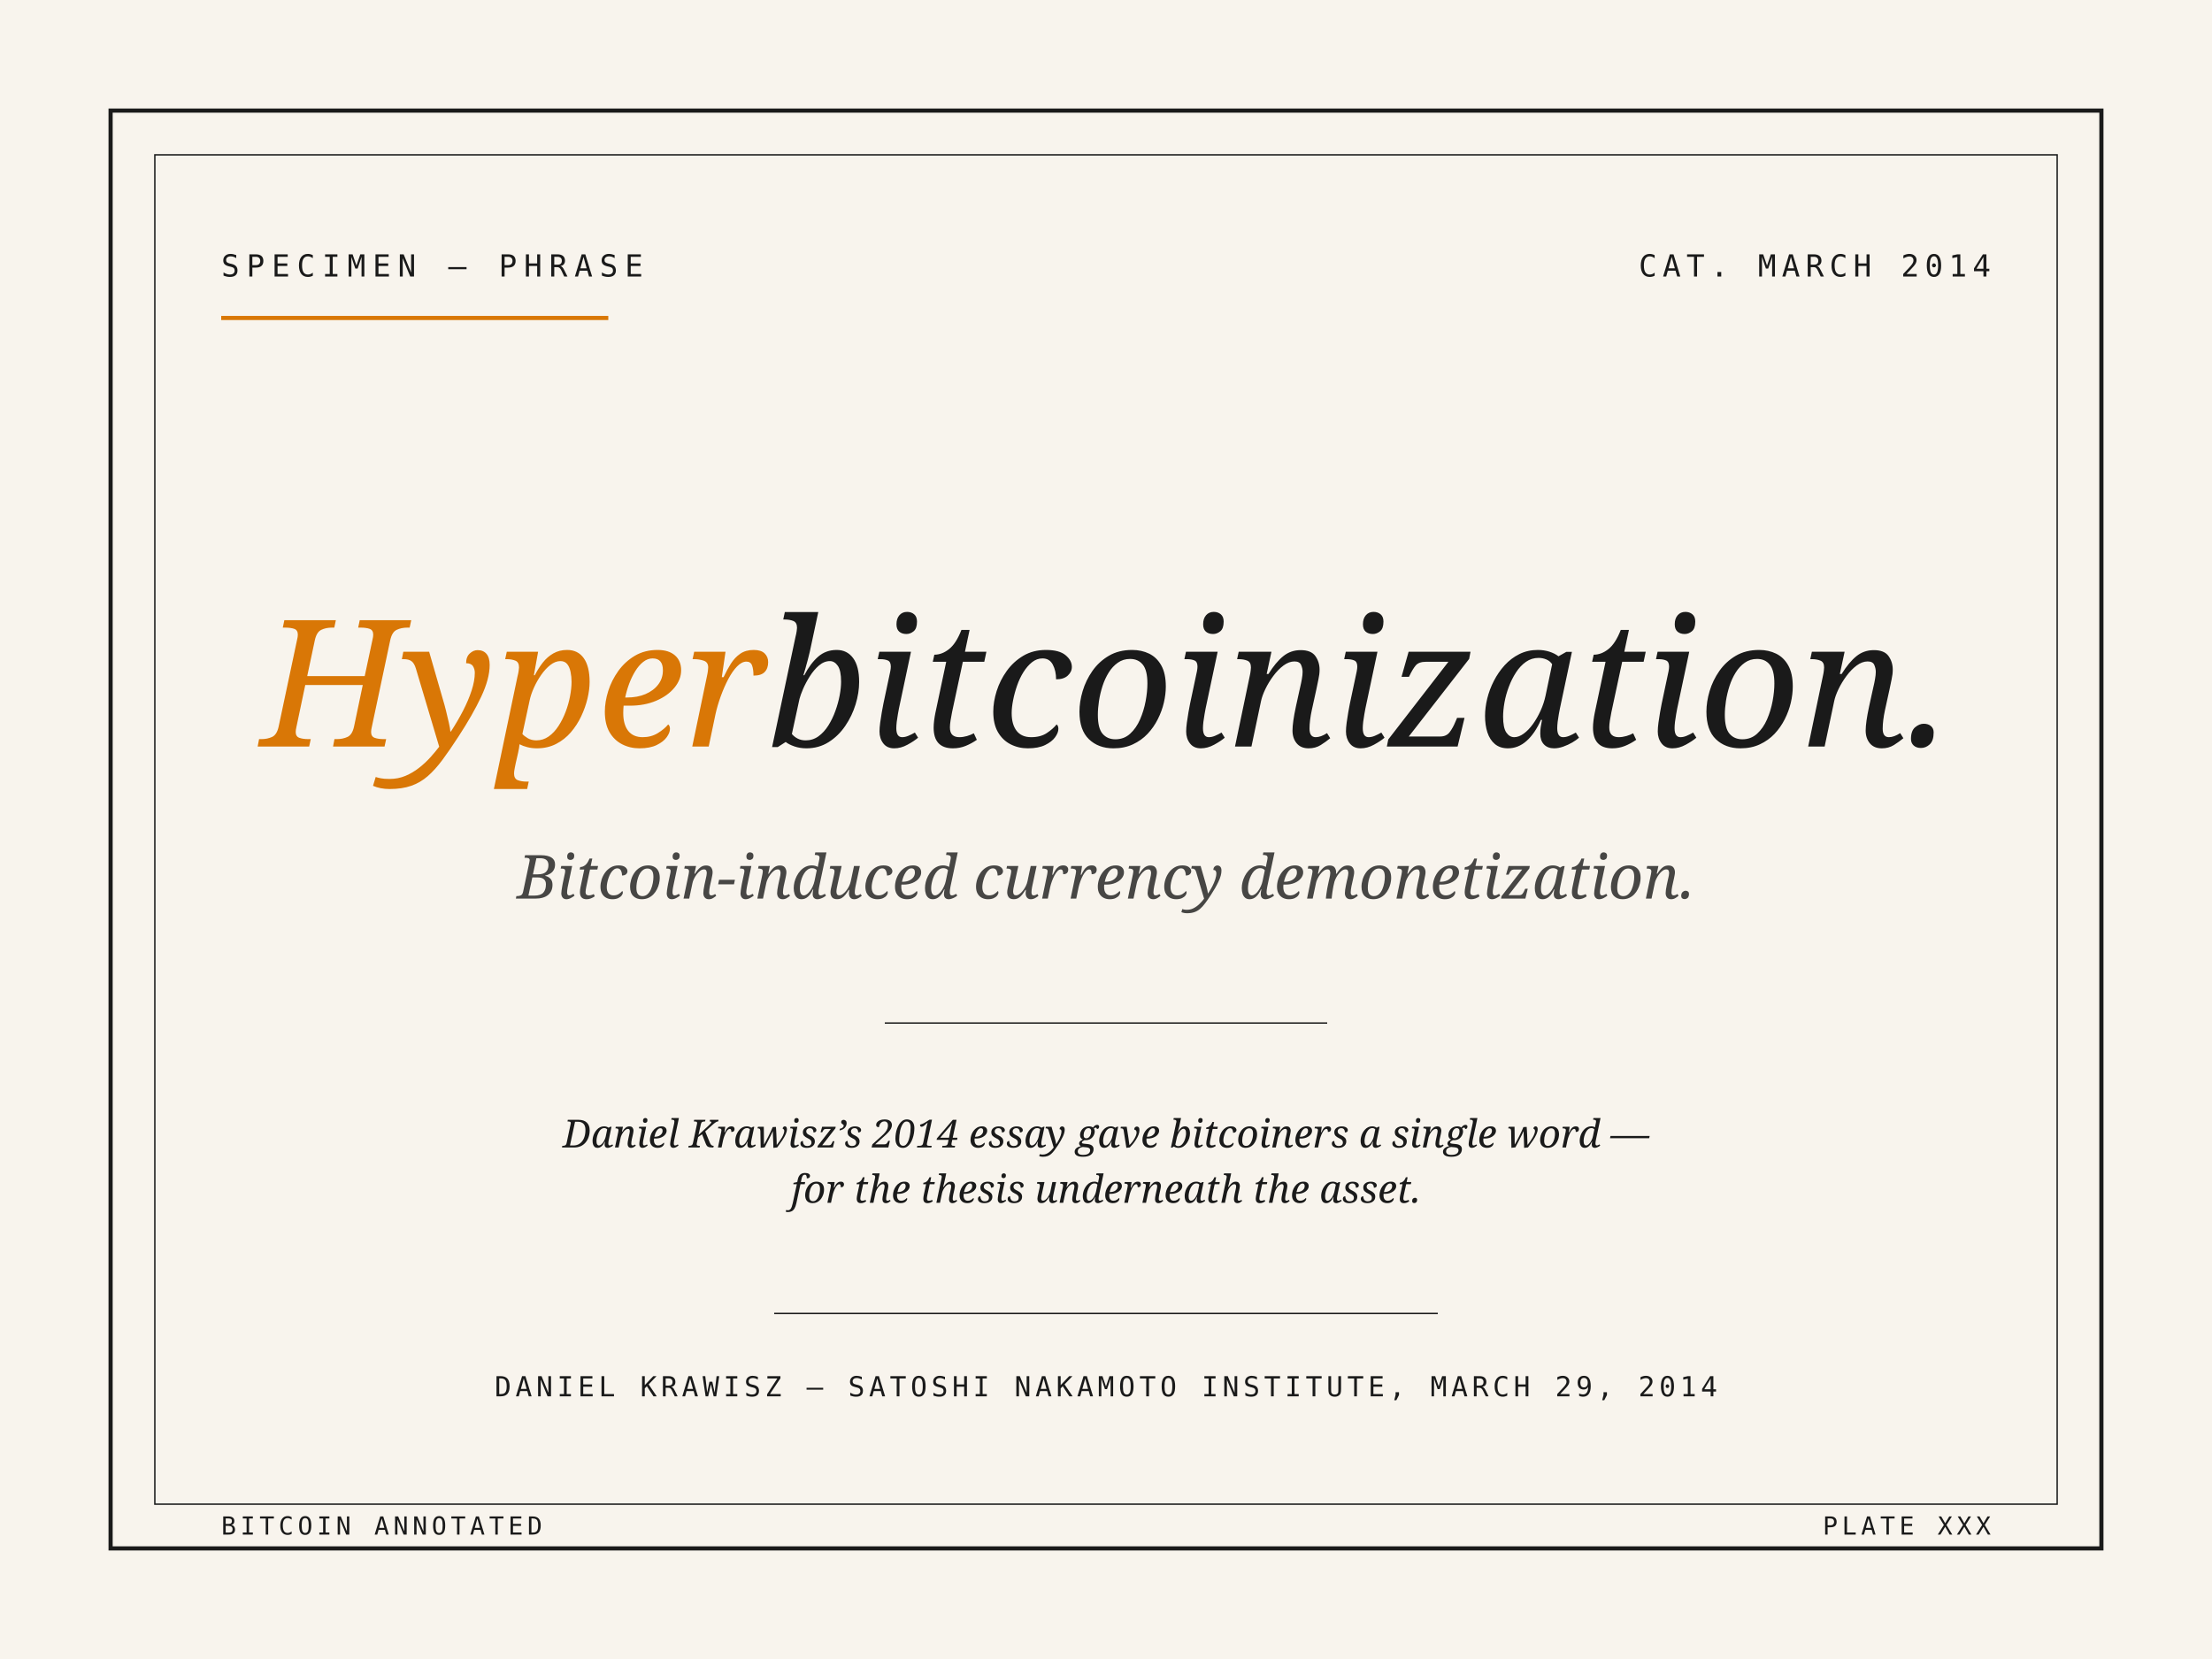
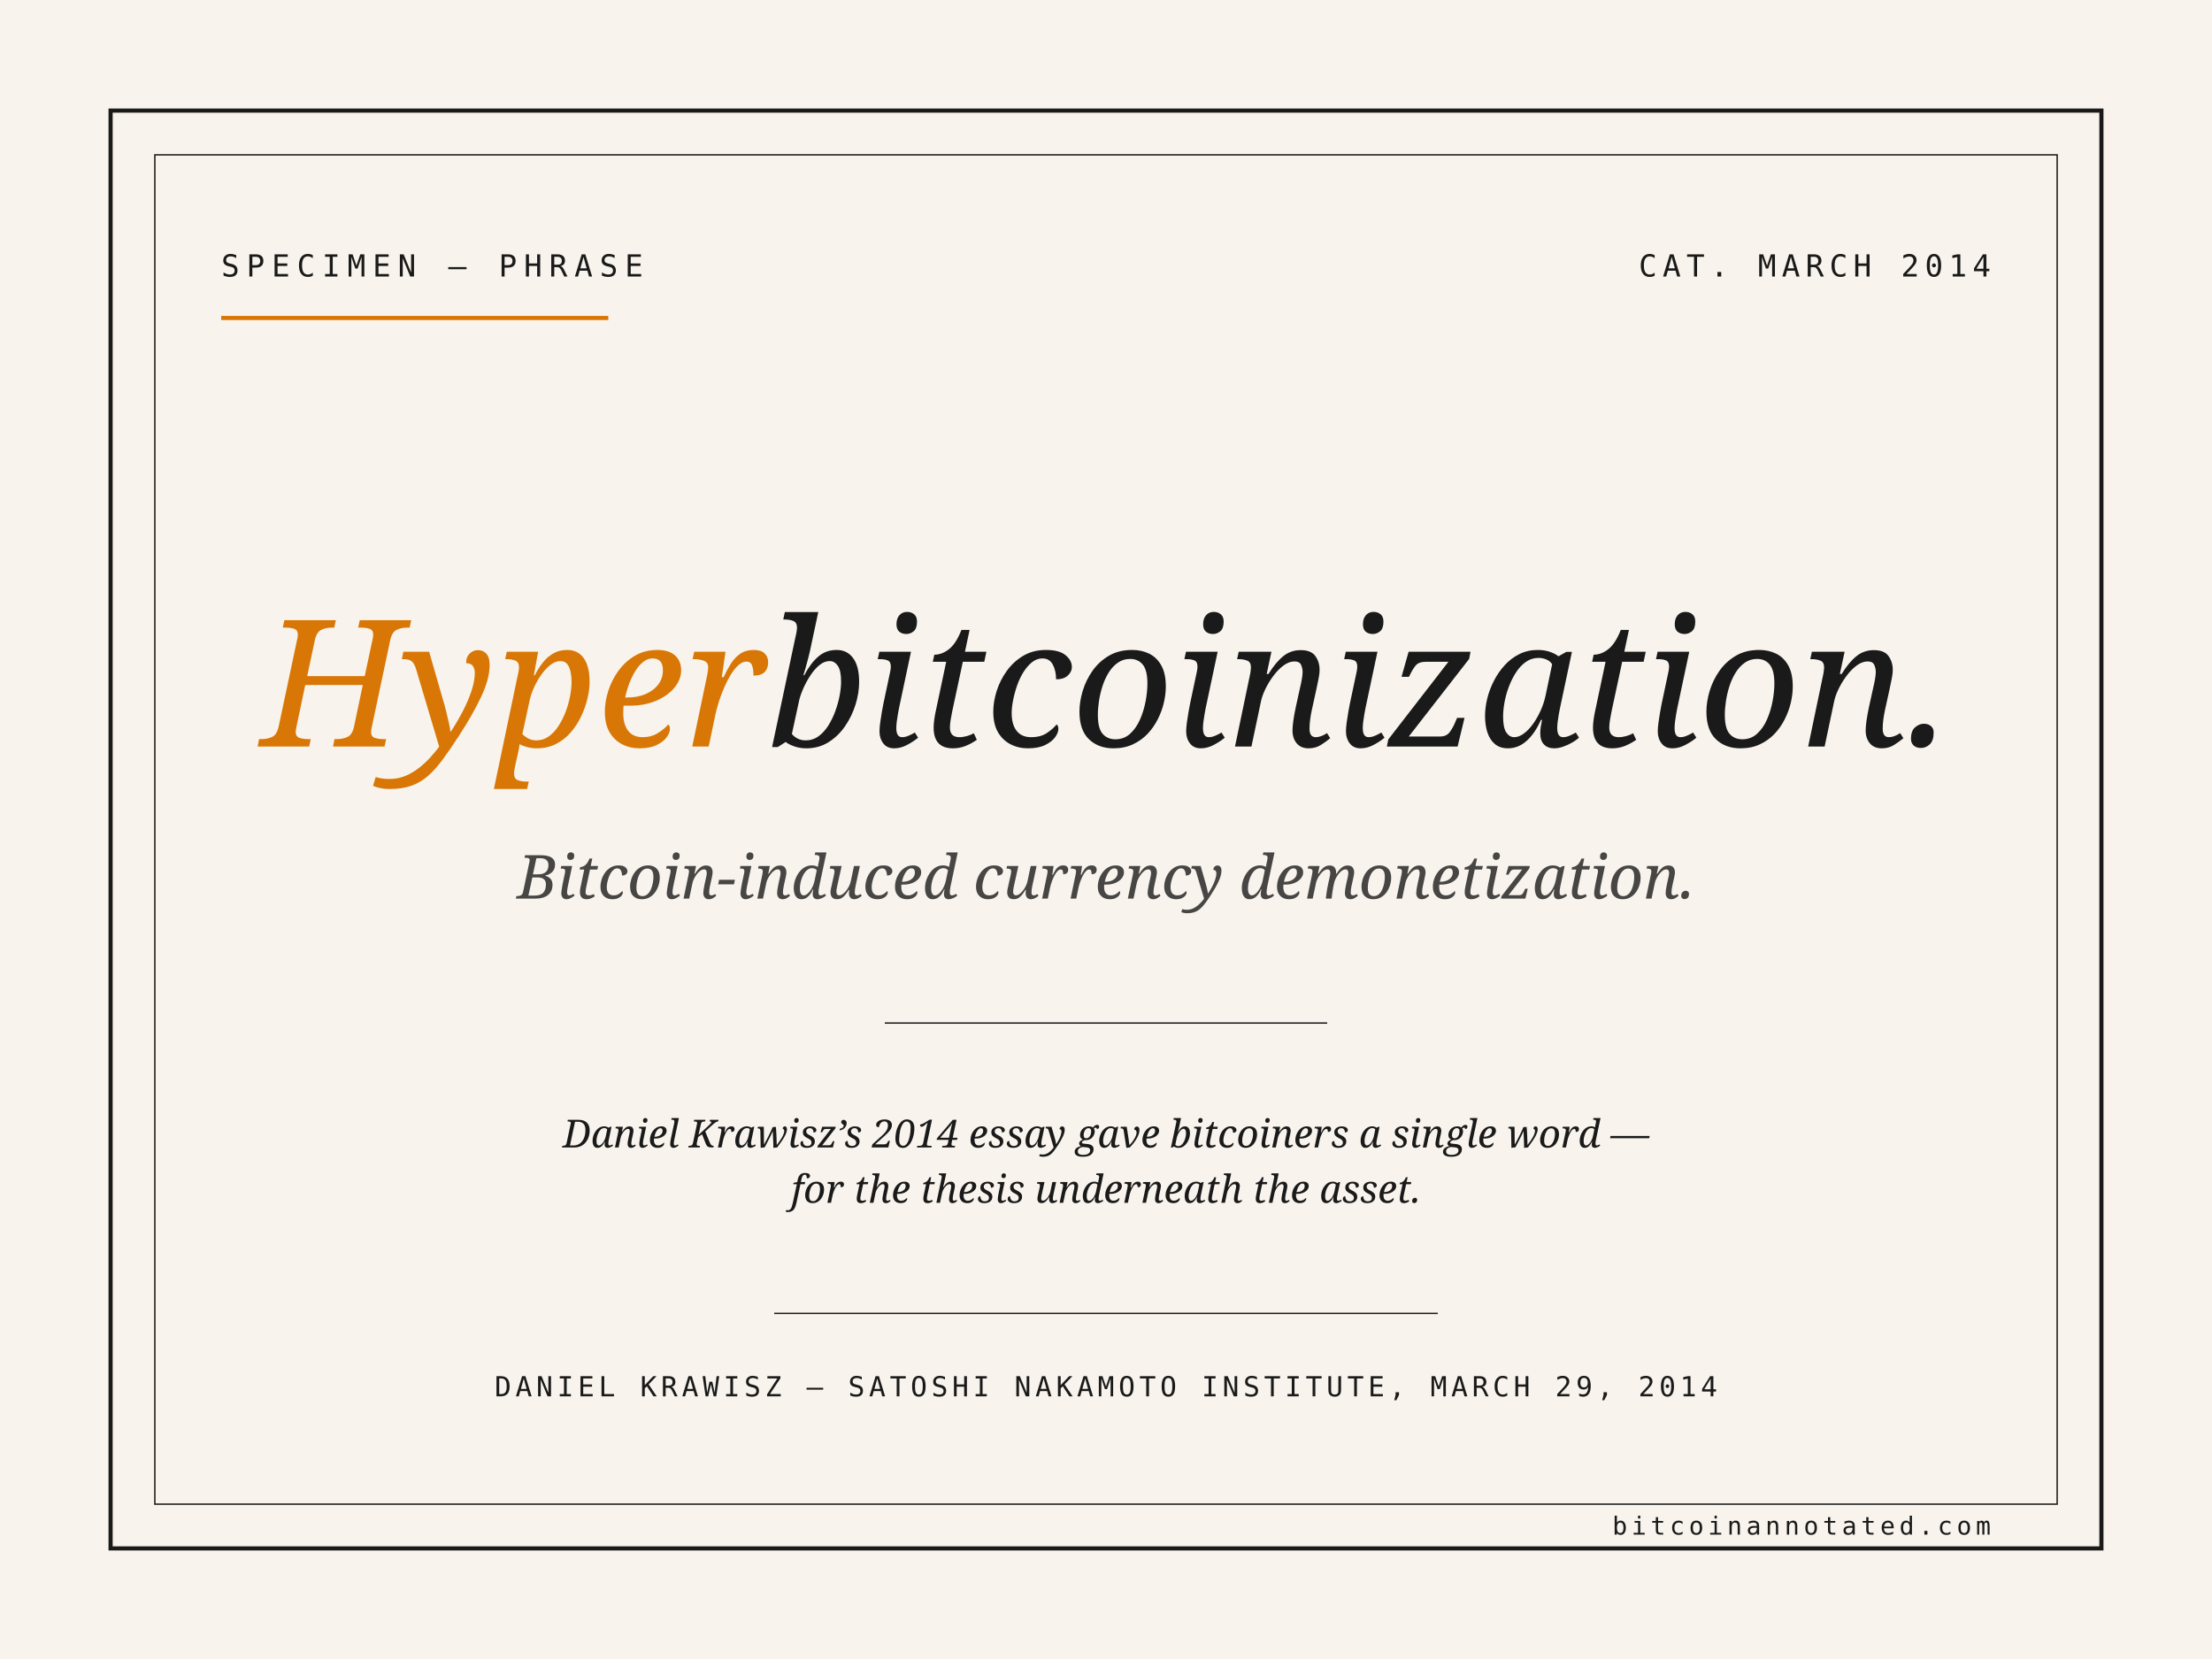
<svg xmlns="http://www.w3.org/2000/svg" viewBox="0 0 800 600" width="800" height="600">
  <rect width="800" height="600" fill="#f8f4ed" />
  <rect x="40" y="40" width="720" height="520" fill="none" stroke="#1a1a1a" stroke-width="1.5" />
  <rect x="56" y="56" width="688" height="488" fill="none" stroke="#1a1a1a" stroke-width="0.5" />
  <text x="80" y="100" font-family="JetBrains Mono, monospace" font-size="11" fill="#1a1a1a" letter-spacing="2.5">SPECIMEN — PHRASE</text>
  <line x1="80" y1="115" x2="220" y2="115" stroke="#d97706" stroke-width="1.5" />
  <text x="720" y="100" font-family="JetBrains Mono, monospace" font-size="11" fill="#1a1a1a" letter-spacing="2" text-anchor="end">CAT. MARCH 2014</text>
  <text x="400" y="270" font-family="EB Garamond, Garamond, serif" font-style="italic" font-size="64" fill="#1a1a1a" text-anchor="middle" font-weight="500">
    <tspan fill="#d97706">Hyper</tspan>bitcoinization.</text>
  <text x="400" y="325" font-family="EB Garamond, Garamond, serif" font-style="italic" font-size="22" fill="#1a1a1a" text-anchor="middle" opacity="0.8">Bitcoin-induced currency demonetization.</text>
  <line x1="320" y1="370" x2="480" y2="370" stroke="#1a1a1a" stroke-width="0.5" />
  <text x="400" y="415" font-family="EB Garamond, Garamond, serif" font-style="italic" font-size="14" fill="#1a1a1a" text-anchor="middle">Daniel Krawisz’s 2014 essay gave bitcoiners a single word —</text>
  <text x="400" y="435" font-family="EB Garamond, Garamond, serif" font-style="italic" font-size="14" fill="#1a1a1a" text-anchor="middle">for the thesis underneath the asset.</text>
  <line x1="280" y1="475" x2="520" y2="475" stroke="#1a1a1a" stroke-width="0.5" />
  <text x="400" y="505" font-family="JetBrains Mono, monospace" font-size="10" fill="#1a1a1a" letter-spacing="1.5" text-anchor="middle">DANIEL KRAWISZ — SATOSHI NAKAMOTO INSTITUTE, MARCH 29, 2014</text>
-   <text x="80" y="555" font-family="JetBrains Mono, monospace" font-size="9" fill="#1a1a1a" letter-spacing="1.5">BITCOIN ANNOTATED</text>
-   <text x="720" y="555" font-family="JetBrains Mono, monospace" font-size="9" fill="#1a1a1a" letter-spacing="1.5" text-anchor="end">PLATE XXX</text>
+   <text x="720" y="555" font-family="JetBrains Mono, monospace" font-size="9" fill="#1a1a1a" letter-spacing="1.5" text-anchor="end">bitcoinannotated.com</text>
</svg>
